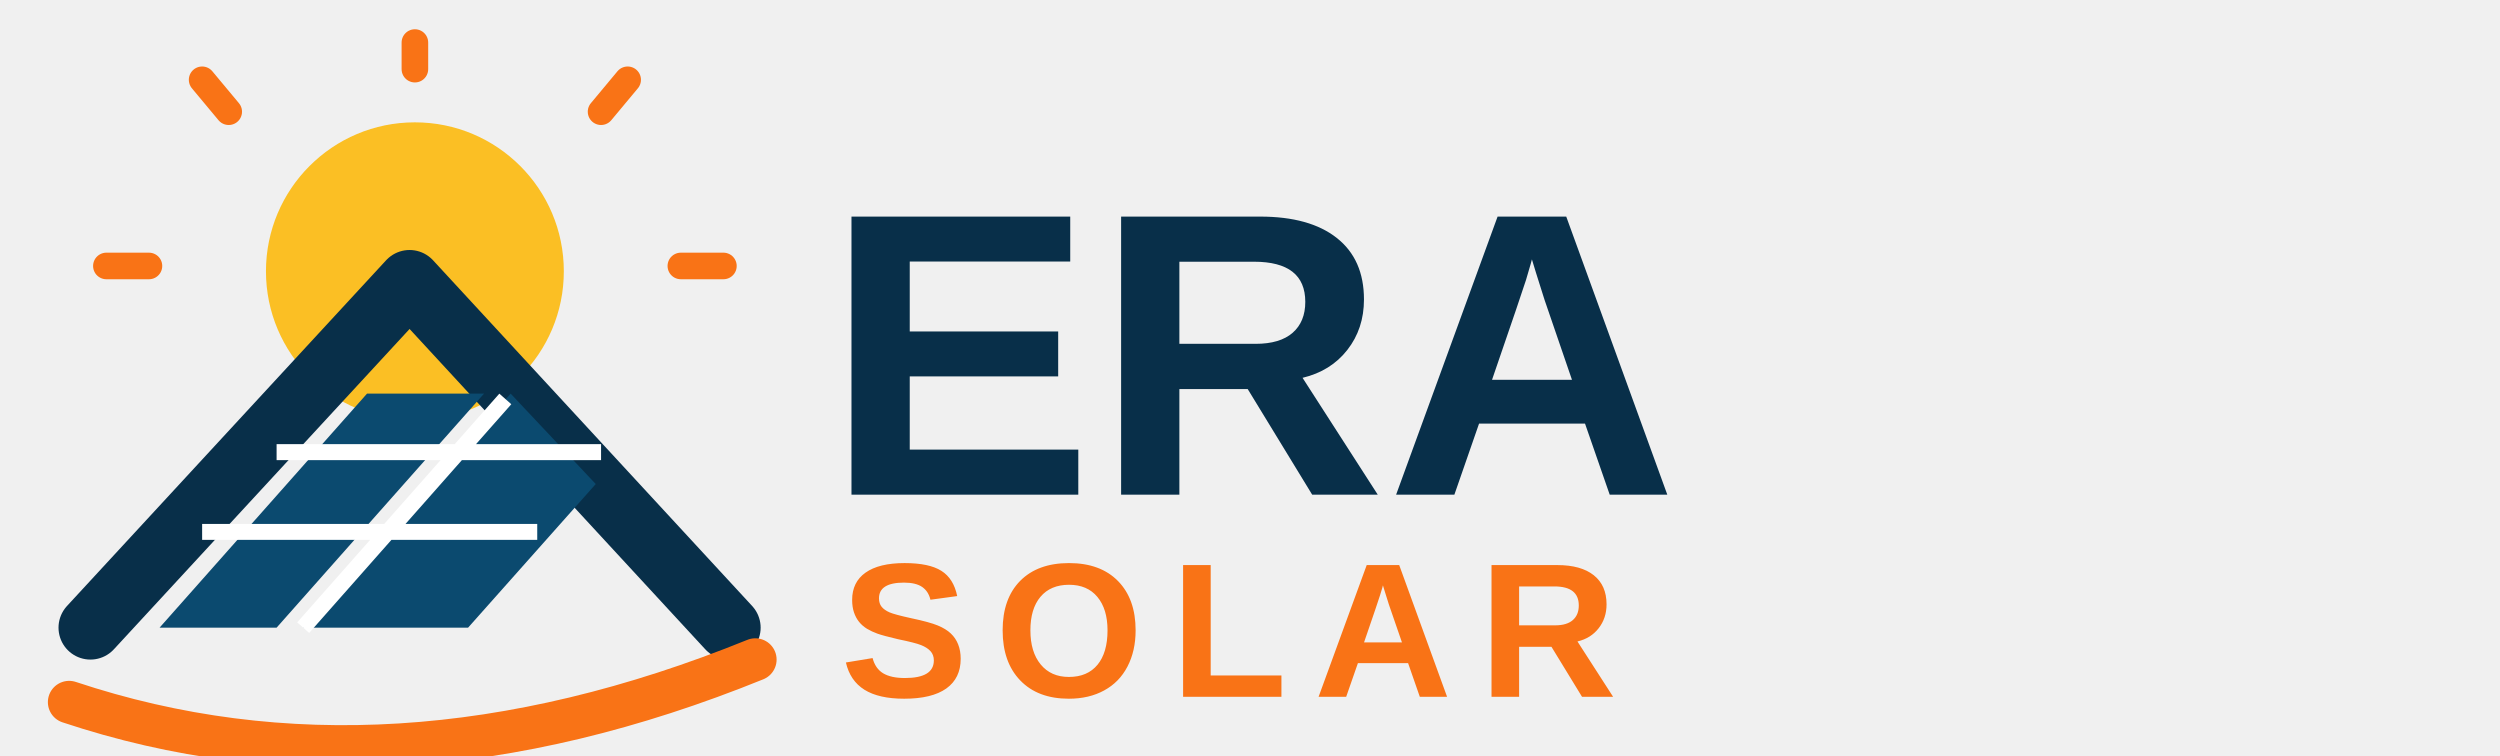
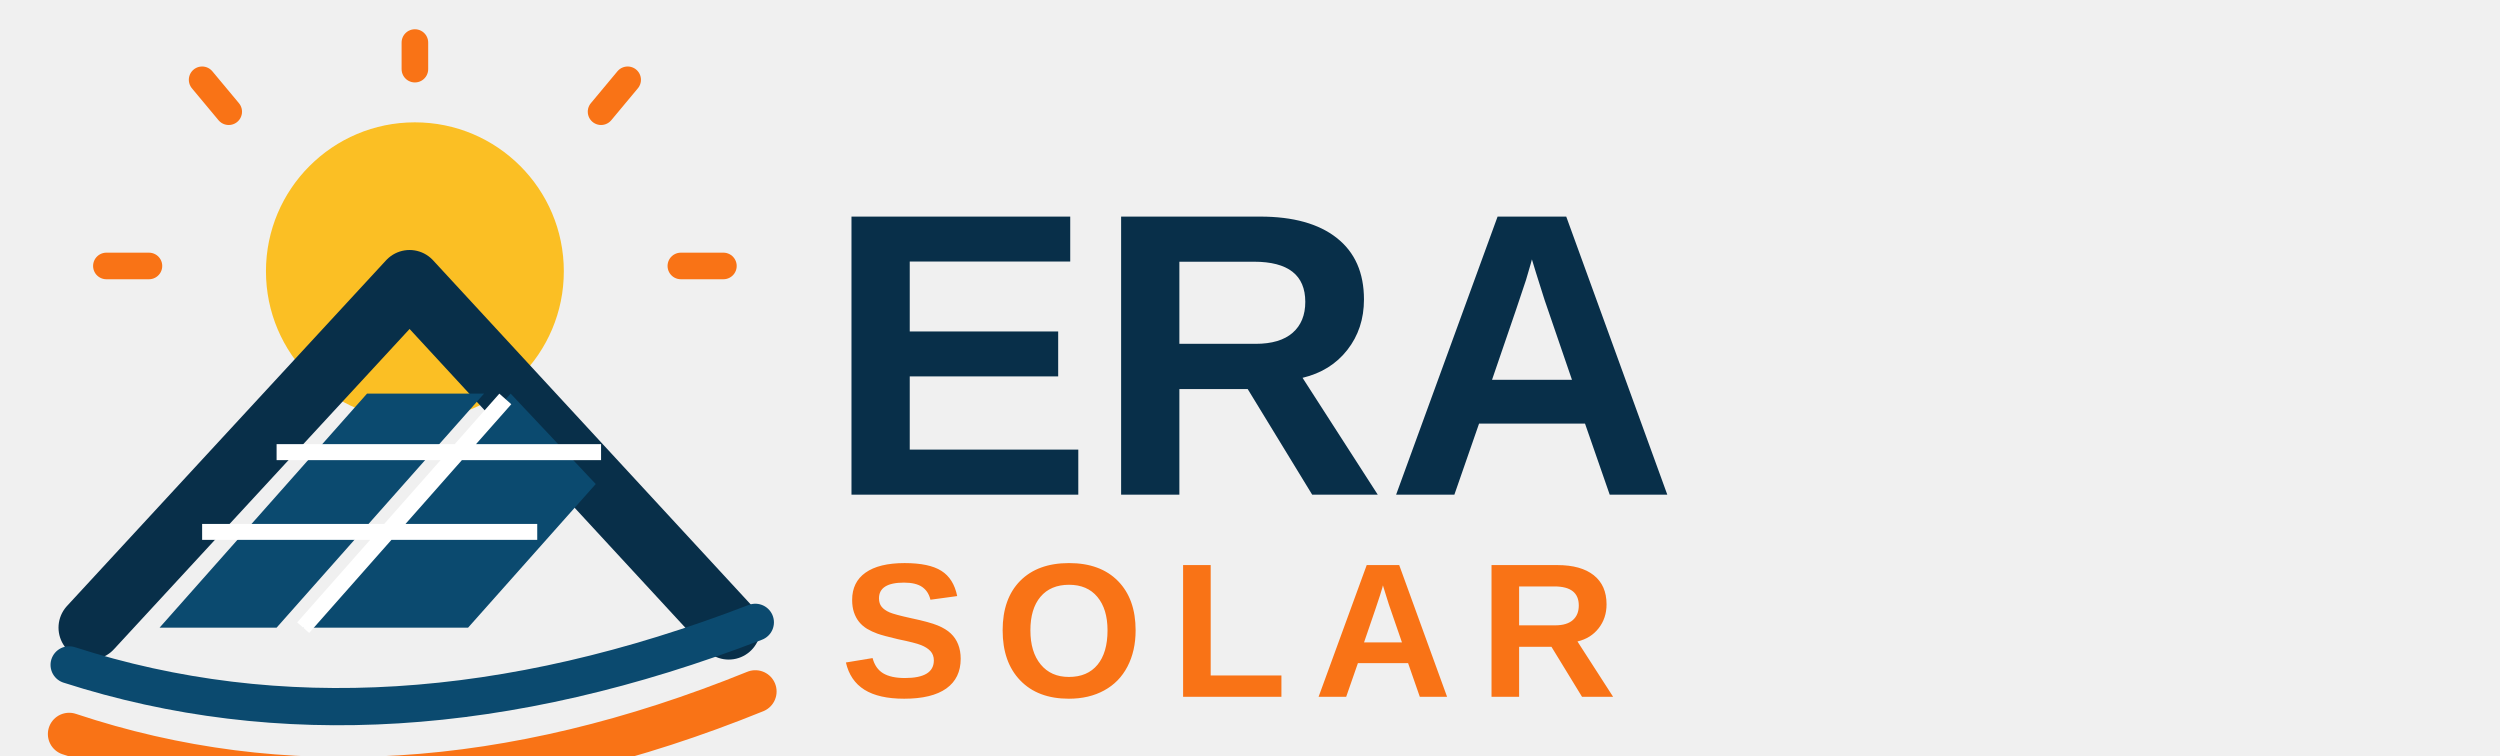
<svg xmlns="http://www.w3.org/2000/svg" viewBox="0 0 470 142" role="img" aria-label="ERA Solar">
  <g transform="translate(8,8)">
    <circle cx="70" cy="43" r="28" fill="#FBBF24" />
    <g stroke="#F97316" stroke-width="5" stroke-linecap="round">
      <path d="M70 5V0 M35 13L30 7 M105 13L110 7 M20 42H12 M120 42H128" />
    </g>
    <path d="M9 110L69 45L129 110" fill="none" stroke="#082F49" stroke-width="12" stroke-linecap="round" stroke-linejoin="round" />
    <path d="M22 110L61 66L83 66L44 110Z" fill="#0B4A6F" />
    <path d="M49 110L88 66L104 83L80 110Z" fill="#0B4A6F" />
    <path d="M30 92H93 M44 77H105 M49 110L87 67" stroke="#fff" stroke-width="3" />
-     <path d="M5 124Q65 144 134 116" fill="none" stroke="#F97316" stroke-width="8" stroke-linecap="round" />
+     <path d="M5 117Q64 136 134 109" fill="none" stroke="#0B4A6F" stroke-width="7" stroke-linecap="round" />
+     <path d="M5 130Q65 150 134 122" fill="none" stroke="#F97316" stroke-width="8" stroke-linecap="round" />
  </g>
  <text x="155" y="93" font-family="Arial,DejaVu Sans,sans-serif" font-size="76" font-weight="800" fill="#082F49">ERA</text>
  <text x="158" y="131" font-family="Arial,DejaVu Sans,sans-serif" font-size="36" font-weight="800" letter-spacing="5" fill="#F97316">SOLAR</text>
</svg>
